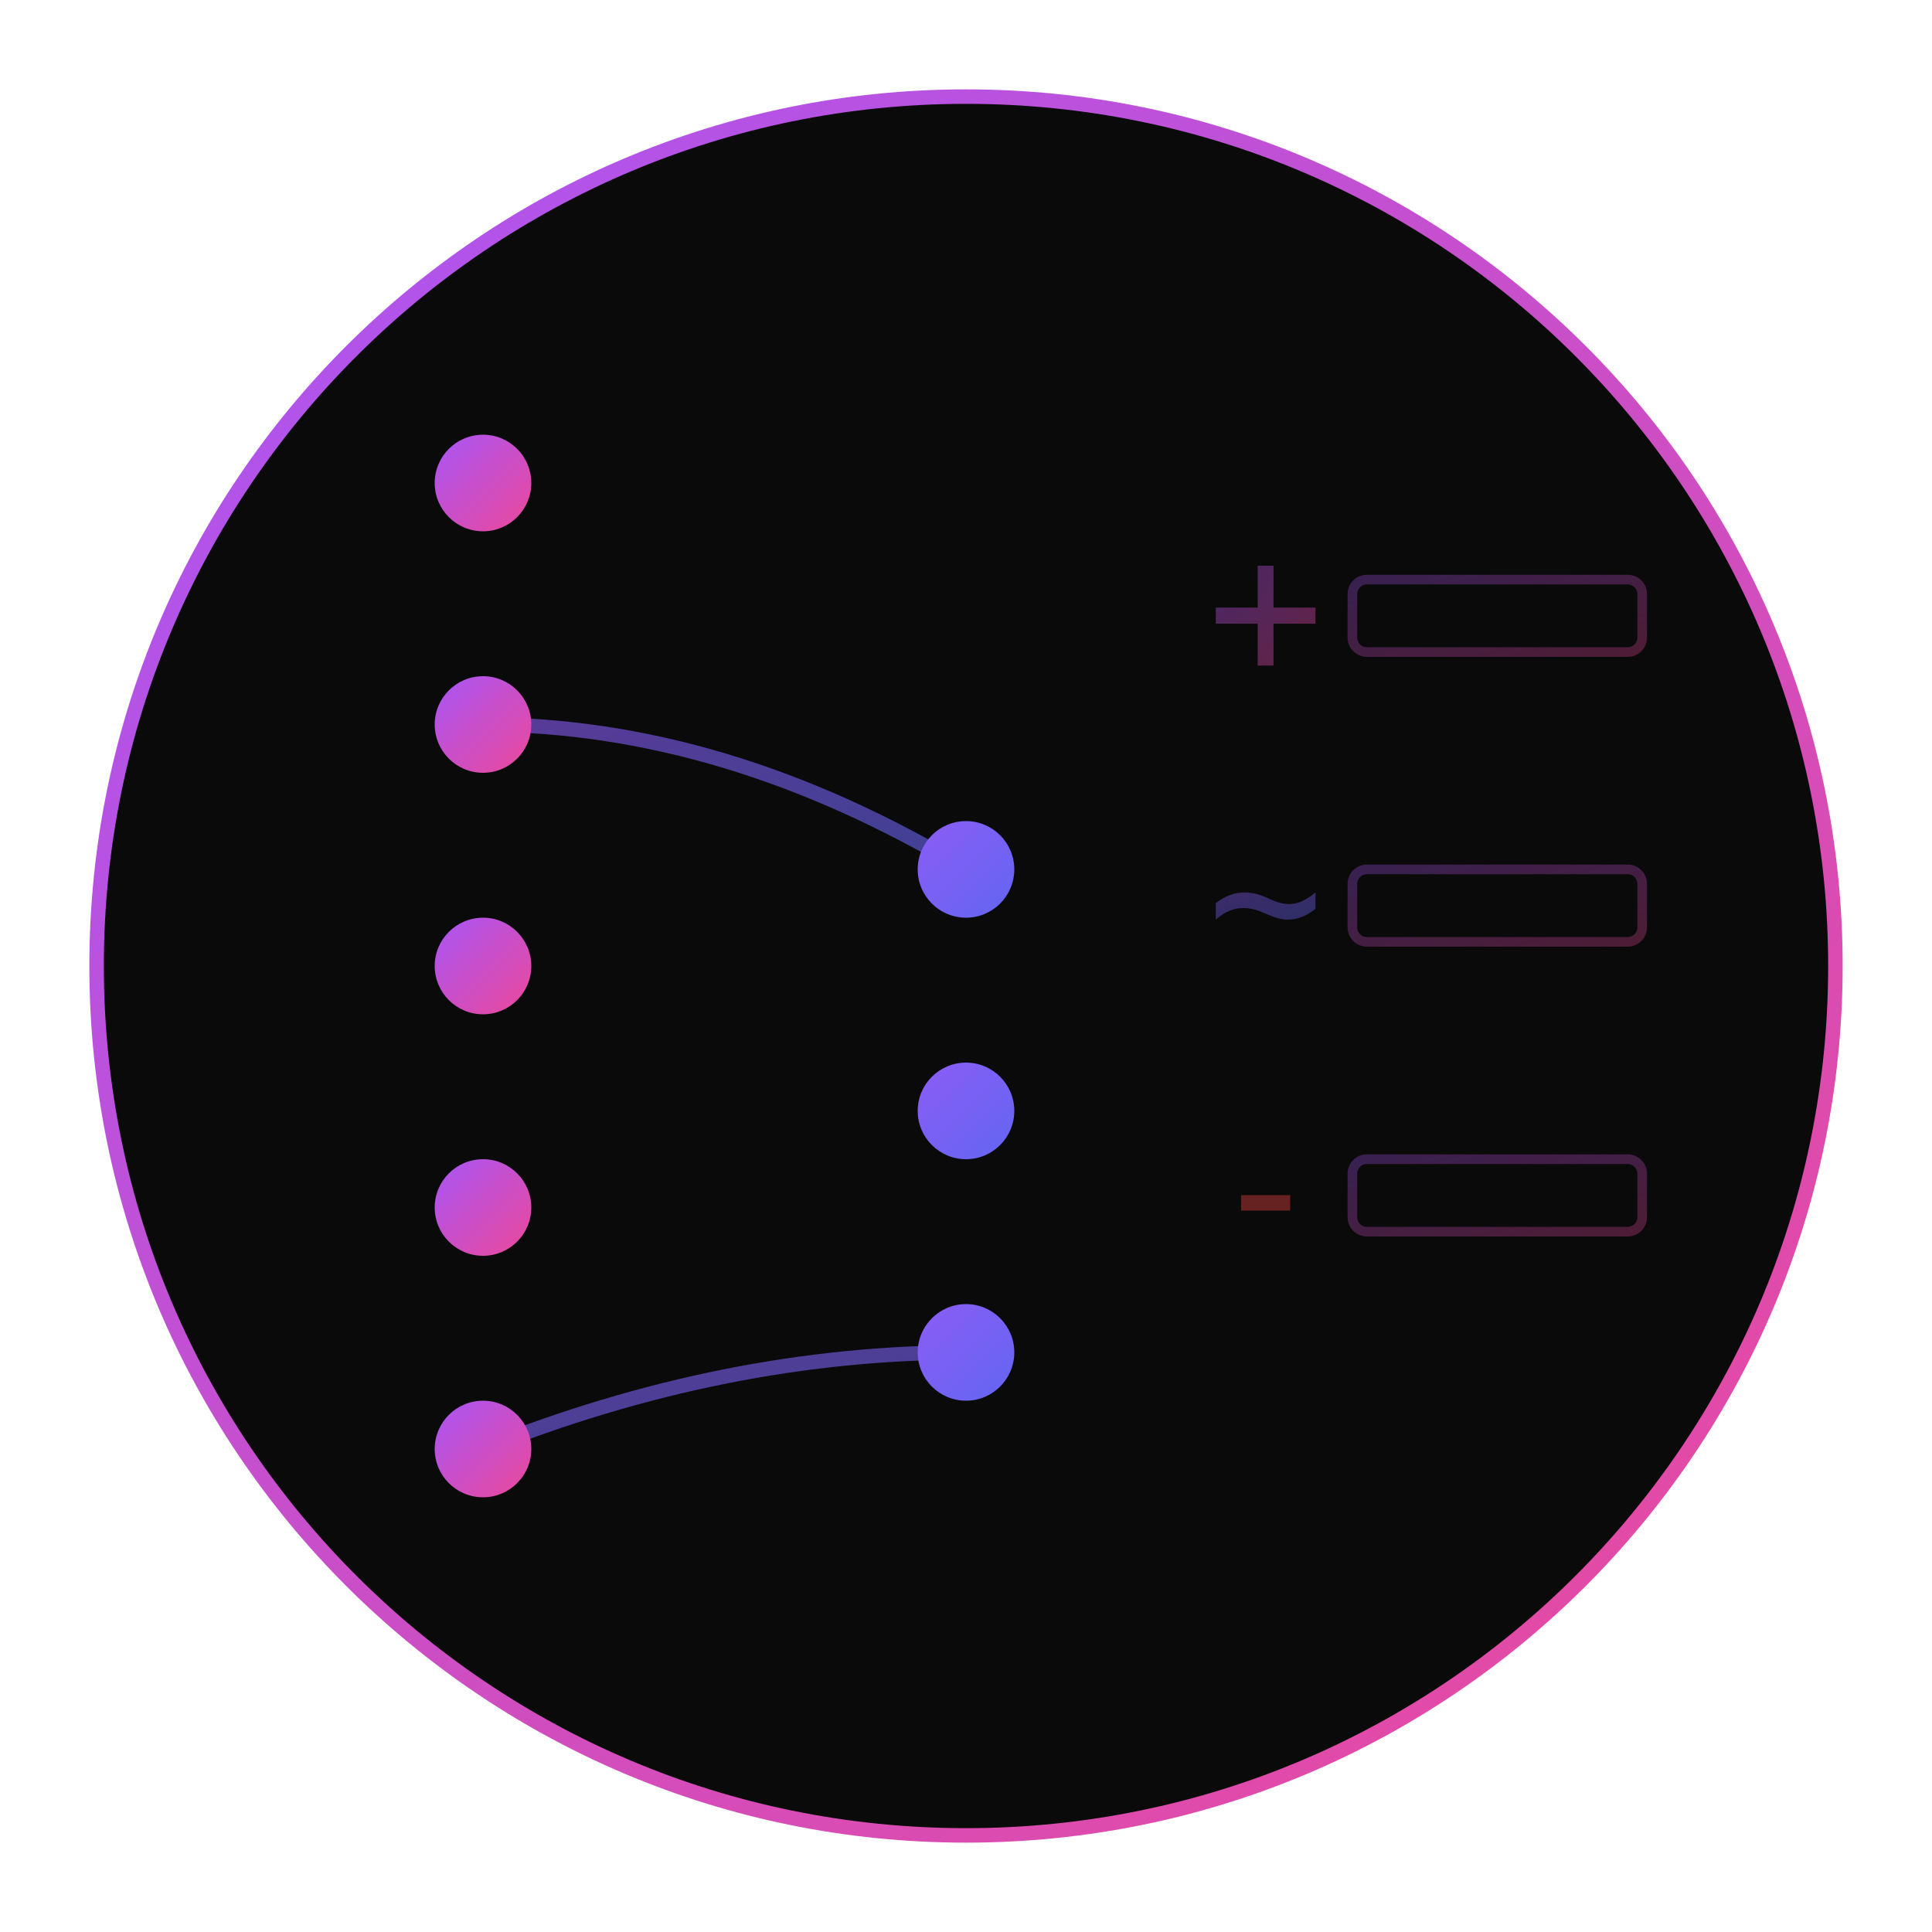
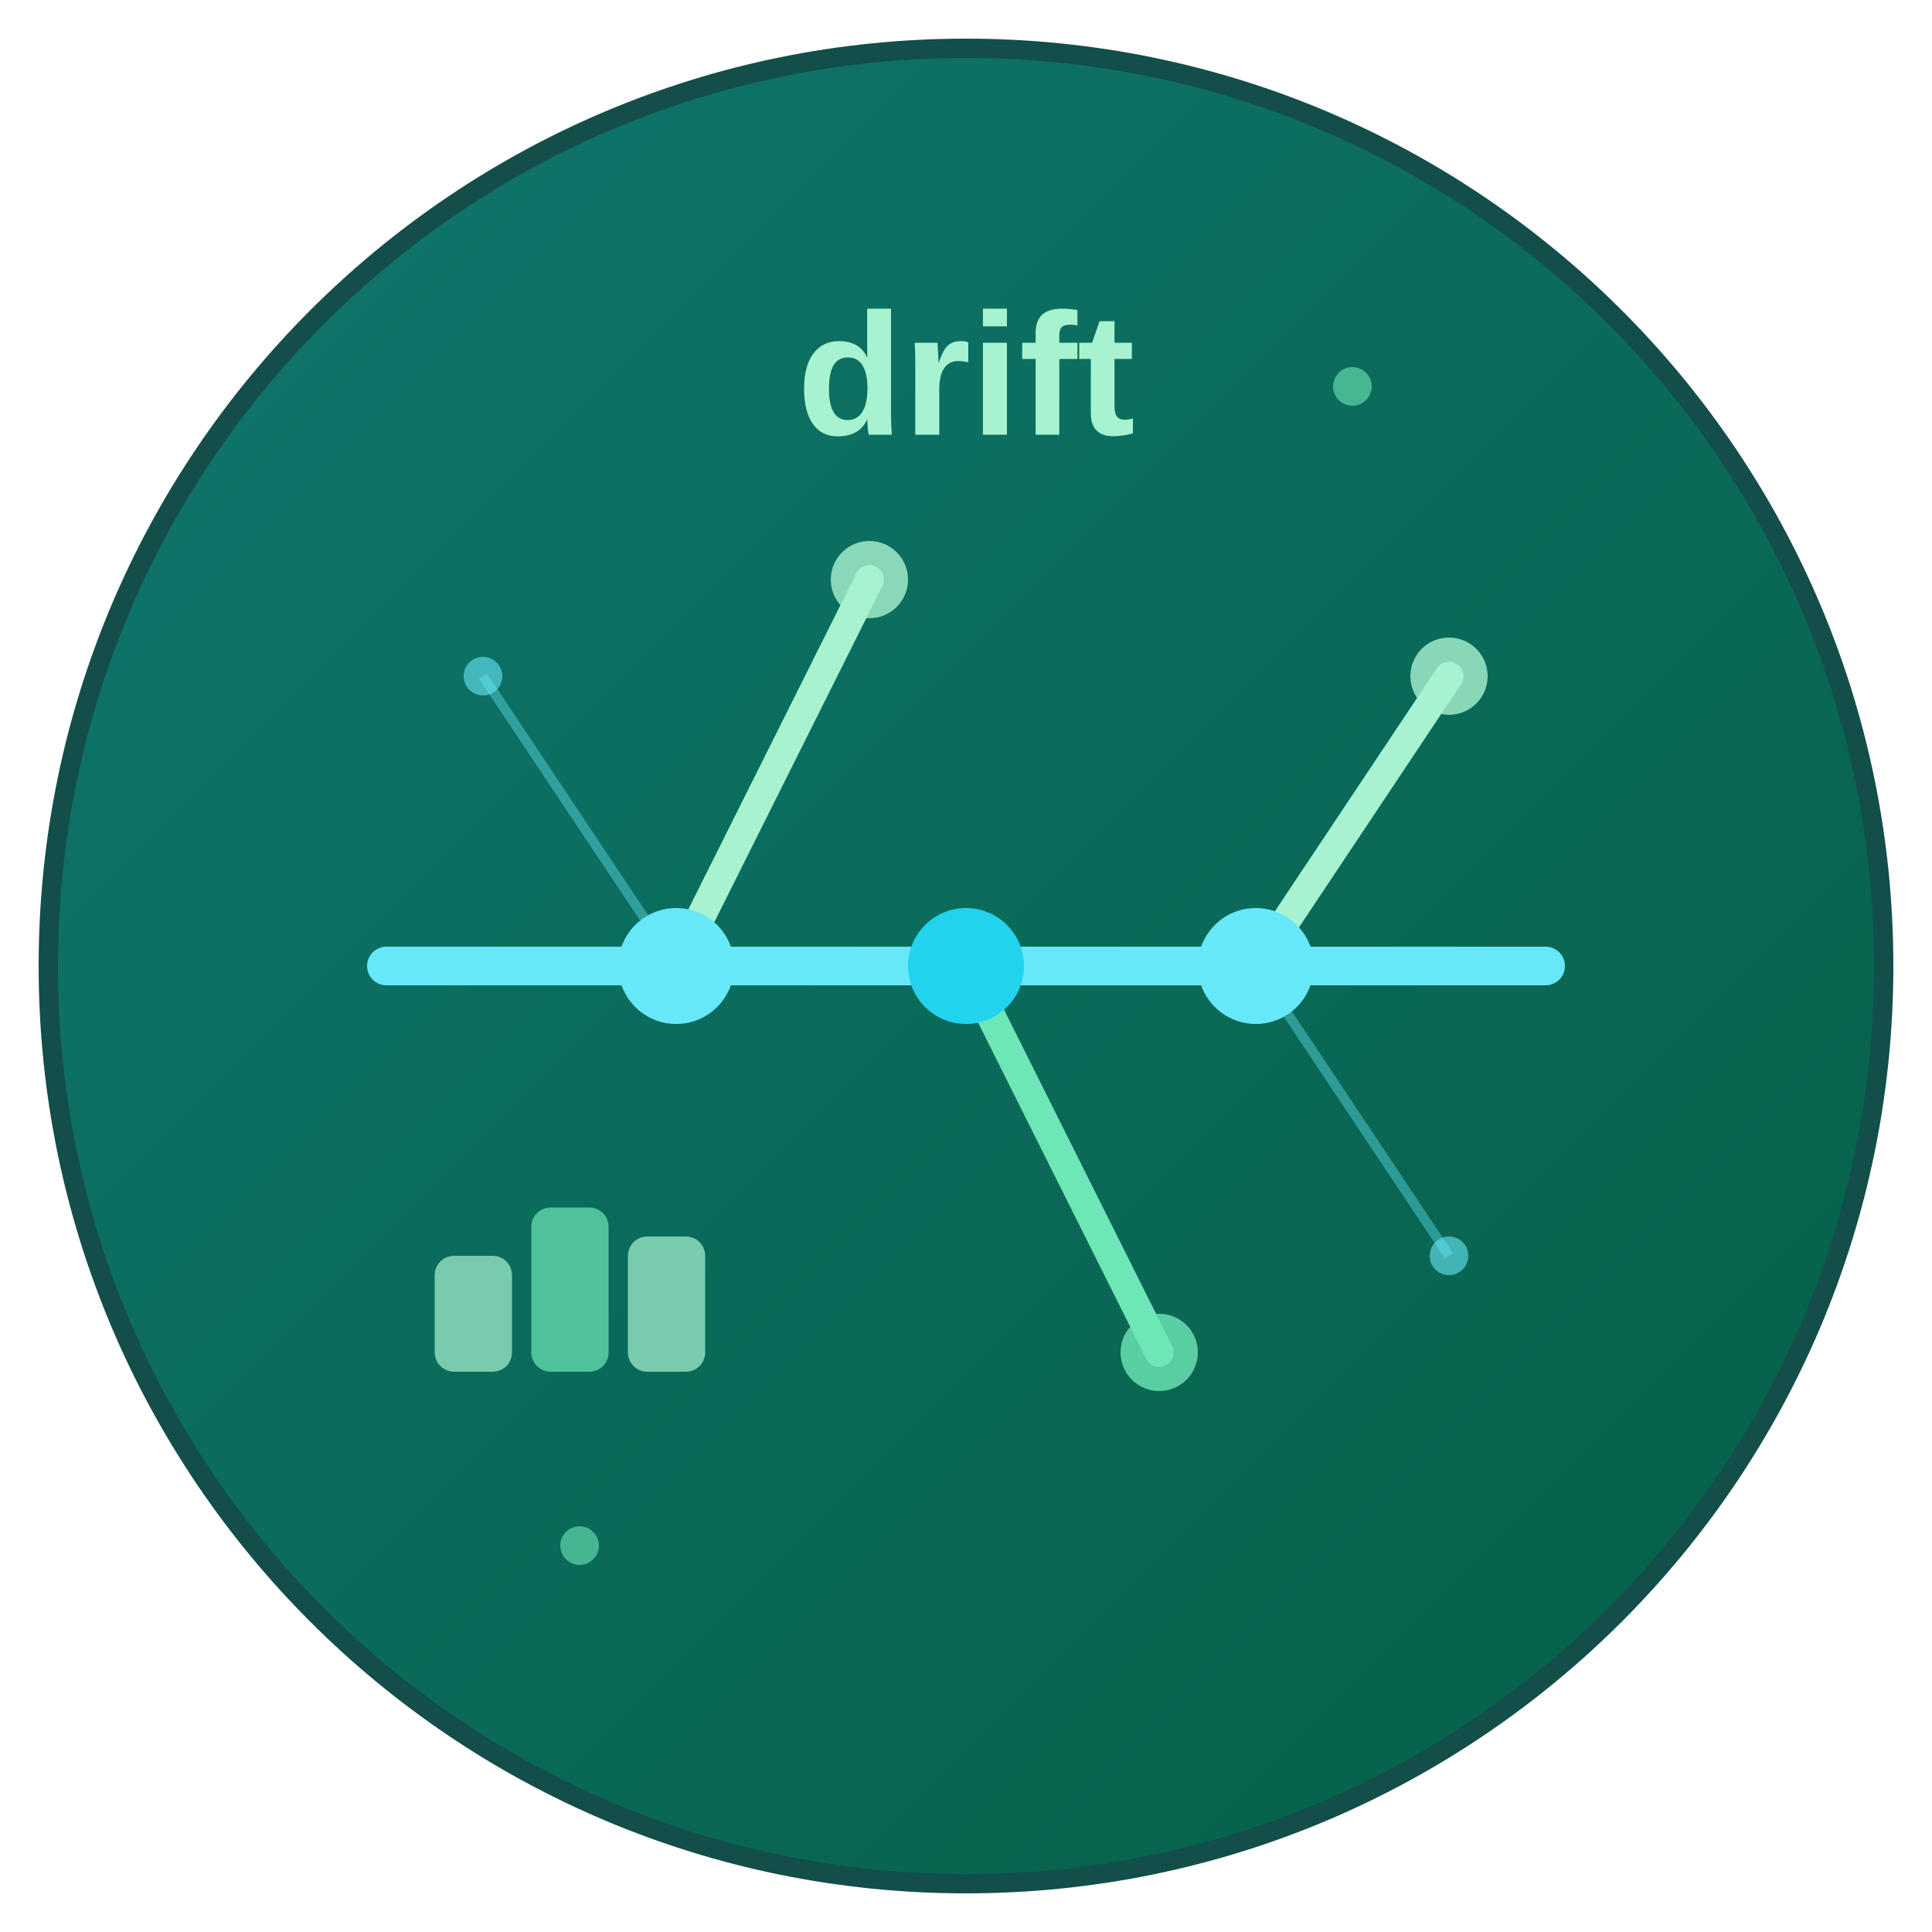
- <svg xmlns="http://www.w3.org/2000/svg" width="400" height="400" viewBox="0 0 400 400">
+ <svg xmlns="http://www.w3.org/2000/svg" width="200" height="200" viewBox="0 0 200 200">
  <defs>
-     <linearGradient id="gradDrift1" x1="0%" y1="0%" x2="100%" y2="100%">
-       <stop offset="0%" style="stop-color:#a855f7;stop-opacity:1" />
-       <stop offset="100%" style="stop-color:#ec4899;stop-opacity:1" />
+     <linearGradient id="tealGradient" x1="0%" y1="0%" x2="100%" y2="100%">
+       <stop offset="0%" style="stop-color:#0f766e;stop-opacity:1" />
+       <stop offset="100%" style="stop-color:#065f46;stop-opacity:1" />
    </linearGradient>
-     <linearGradient id="gradDrift2" x1="0%" y1="0%" x2="100%" y2="100%">
-       <stop offset="0%" style="stop-color:#8b5cf6;stop-opacity:1" />
-       <stop offset="100%" style="stop-color:#6366f1;stop-opacity:1" />
+     <linearGradient id="cyanAccent" x1="0%" y1="0%" x2="100%" y2="100%">
+       <stop offset="0%" style="stop-color:#67e8f9;stop-opacity:1" />
+       <stop offset="100%" style="stop-color:#22d3ee;stop-opacity:1" />
    </linearGradient>
  </defs>
-   <circle cx="200" cy="200" r="180" fill="#0a0a0a" stroke="url(#gradDrift1)" stroke-width="3" />
-   <g stroke="url(#gradDrift2)" stroke-width="3" fill="none">
-     <line x1="100" y1="100" x2="100" y2="300" opacity="0.6" />
-     <path d="M 100 150 Q 150 150 200 180" opacity="0.6" />
-     <line x1="200" y1="180" x2="200" y2="280" opacity="0.6" />
-     <path d="M 200 280 Q 150 280 100 300" opacity="0.6" />
-     <line x1="100" y1="100" x2="300" y2="100" opacity="0.3" />
-     <line x1="100" y1="200" x2="300" y2="200" opacity="0.3" />
-     <line x1="100" y1="300" x2="300" y2="300" opacity="0.3" />
-   </g>
-   <circle cx="100" cy="100" r="10" fill="url(#gradDrift1)" />
-   <circle cx="100" cy="150" r="10" fill="url(#gradDrift1)" />
-   <circle cx="200" cy="180" r="10" fill="url(#gradDrift2)" />
-   <circle cx="200" cy="230" r="10" fill="url(#gradDrift2)" />
-   <circle cx="200" cy="280" r="10" fill="url(#gradDrift2)" />
-   <circle cx="100" cy="200" r="10" fill="url(#gradDrift1)" />
-   <circle cx="100" cy="250" r="10" fill="url(#gradDrift1)" />
-   <circle cx="100" cy="300" r="10" fill="url(#gradDrift1)" />
-   <g opacity="0.4">
-     <text x="250" y="140" fill="url(#gradDrift1)" font-size="40" font-family="monospace">+</text>
-     <text x="250" y="200" fill="url(#gradDrift2)" font-size="40" font-family="monospace">~</text>
-     <text x="250" y="260" fill="#ef4444" font-size="40" font-family="monospace">-</text>
-   </g>
-   <g opacity="0.3" stroke="url(#gradDrift1)" stroke-width="2" fill="none">
-     <rect x="280" y="120" width="60" height="15" rx="3" />
-     <rect x="280" y="180" width="60" height="15" rx="3" />
-     <rect x="280" y="240" width="60" height="15" rx="3" />
-   </g>
+   <circle cx="100" cy="100" r="95" fill="url(#tealGradient)" stroke="#134e4a" stroke-width="2" />
+   <path d="M 40 100 Q 70 100 100 100 Q 130 100 160 100" stroke="#67e8f9" stroke-width="4" fill="none" stroke-linecap="round" />
+   <path d="M 70 100 Q 80 80 90 60" stroke="#a7f3d0" stroke-width="3" fill="none" stroke-linecap="round" />
+   <path d="M 100 100 Q 110 120 120 140" stroke="#6ee7b7" stroke-width="3" fill="none" stroke-linecap="round" />
+   <path d="M 130 100 Q 140 85 150 70" stroke="#a7f3d0" stroke-width="3" fill="none" stroke-linecap="round" />
+   <circle cx="70" cy="100" r="6" fill="#67e8f9" />
+   <circle cx="100" cy="100" r="6" fill="#22d3ee" />
+   <circle cx="130" cy="100" r="6" fill="#67e8f9" />
+   <circle cx="90" cy="60" r="4" fill="#a7f3d0" opacity="0.8" />
+   <circle cx="120" cy="140" r="4" fill="#6ee7b7" opacity="0.8" />
+   <circle cx="150" cy="70" r="4" fill="#a7f3d0" opacity="0.8" />
+   <rect x="45" y="130" width="8" height="12" rx="2" fill="#a7f3d0" opacity="0.7" />
+   <rect x="55" y="125" width="8" height="17" rx="2" fill="#6ee7b7" opacity="0.7" />
+   <rect x="65" y="128" width="8" height="14" rx="2" fill="#a7f3d0" opacity="0.7" />
+   <text x="100" y="45" text-anchor="middle" font-family="Arial, sans-serif" font-size="18" font-weight="bold" fill="#a7f3d0">drift</text>
+   <circle cx="50" cy="70" r="2" fill="#67e8f9" opacity="0.6" />
+   <circle cx="150" cy="130" r="2" fill="#67e8f9" opacity="0.6" />
+   <circle cx="60" cy="160" r="2" fill="#6ee7b7" opacity="0.6" />
+   <circle cx="140" cy="40" r="2" fill="#6ee7b7" opacity="0.6" />
+   <line x1="50" y1="70" x2="70" y2="100" stroke="#67e8f9" stroke-width="1" opacity="0.4" />
+   <line x1="150" y1="130" x2="130" y2="100" stroke="#67e8f9" stroke-width="1" opacity="0.4" />
</svg>
